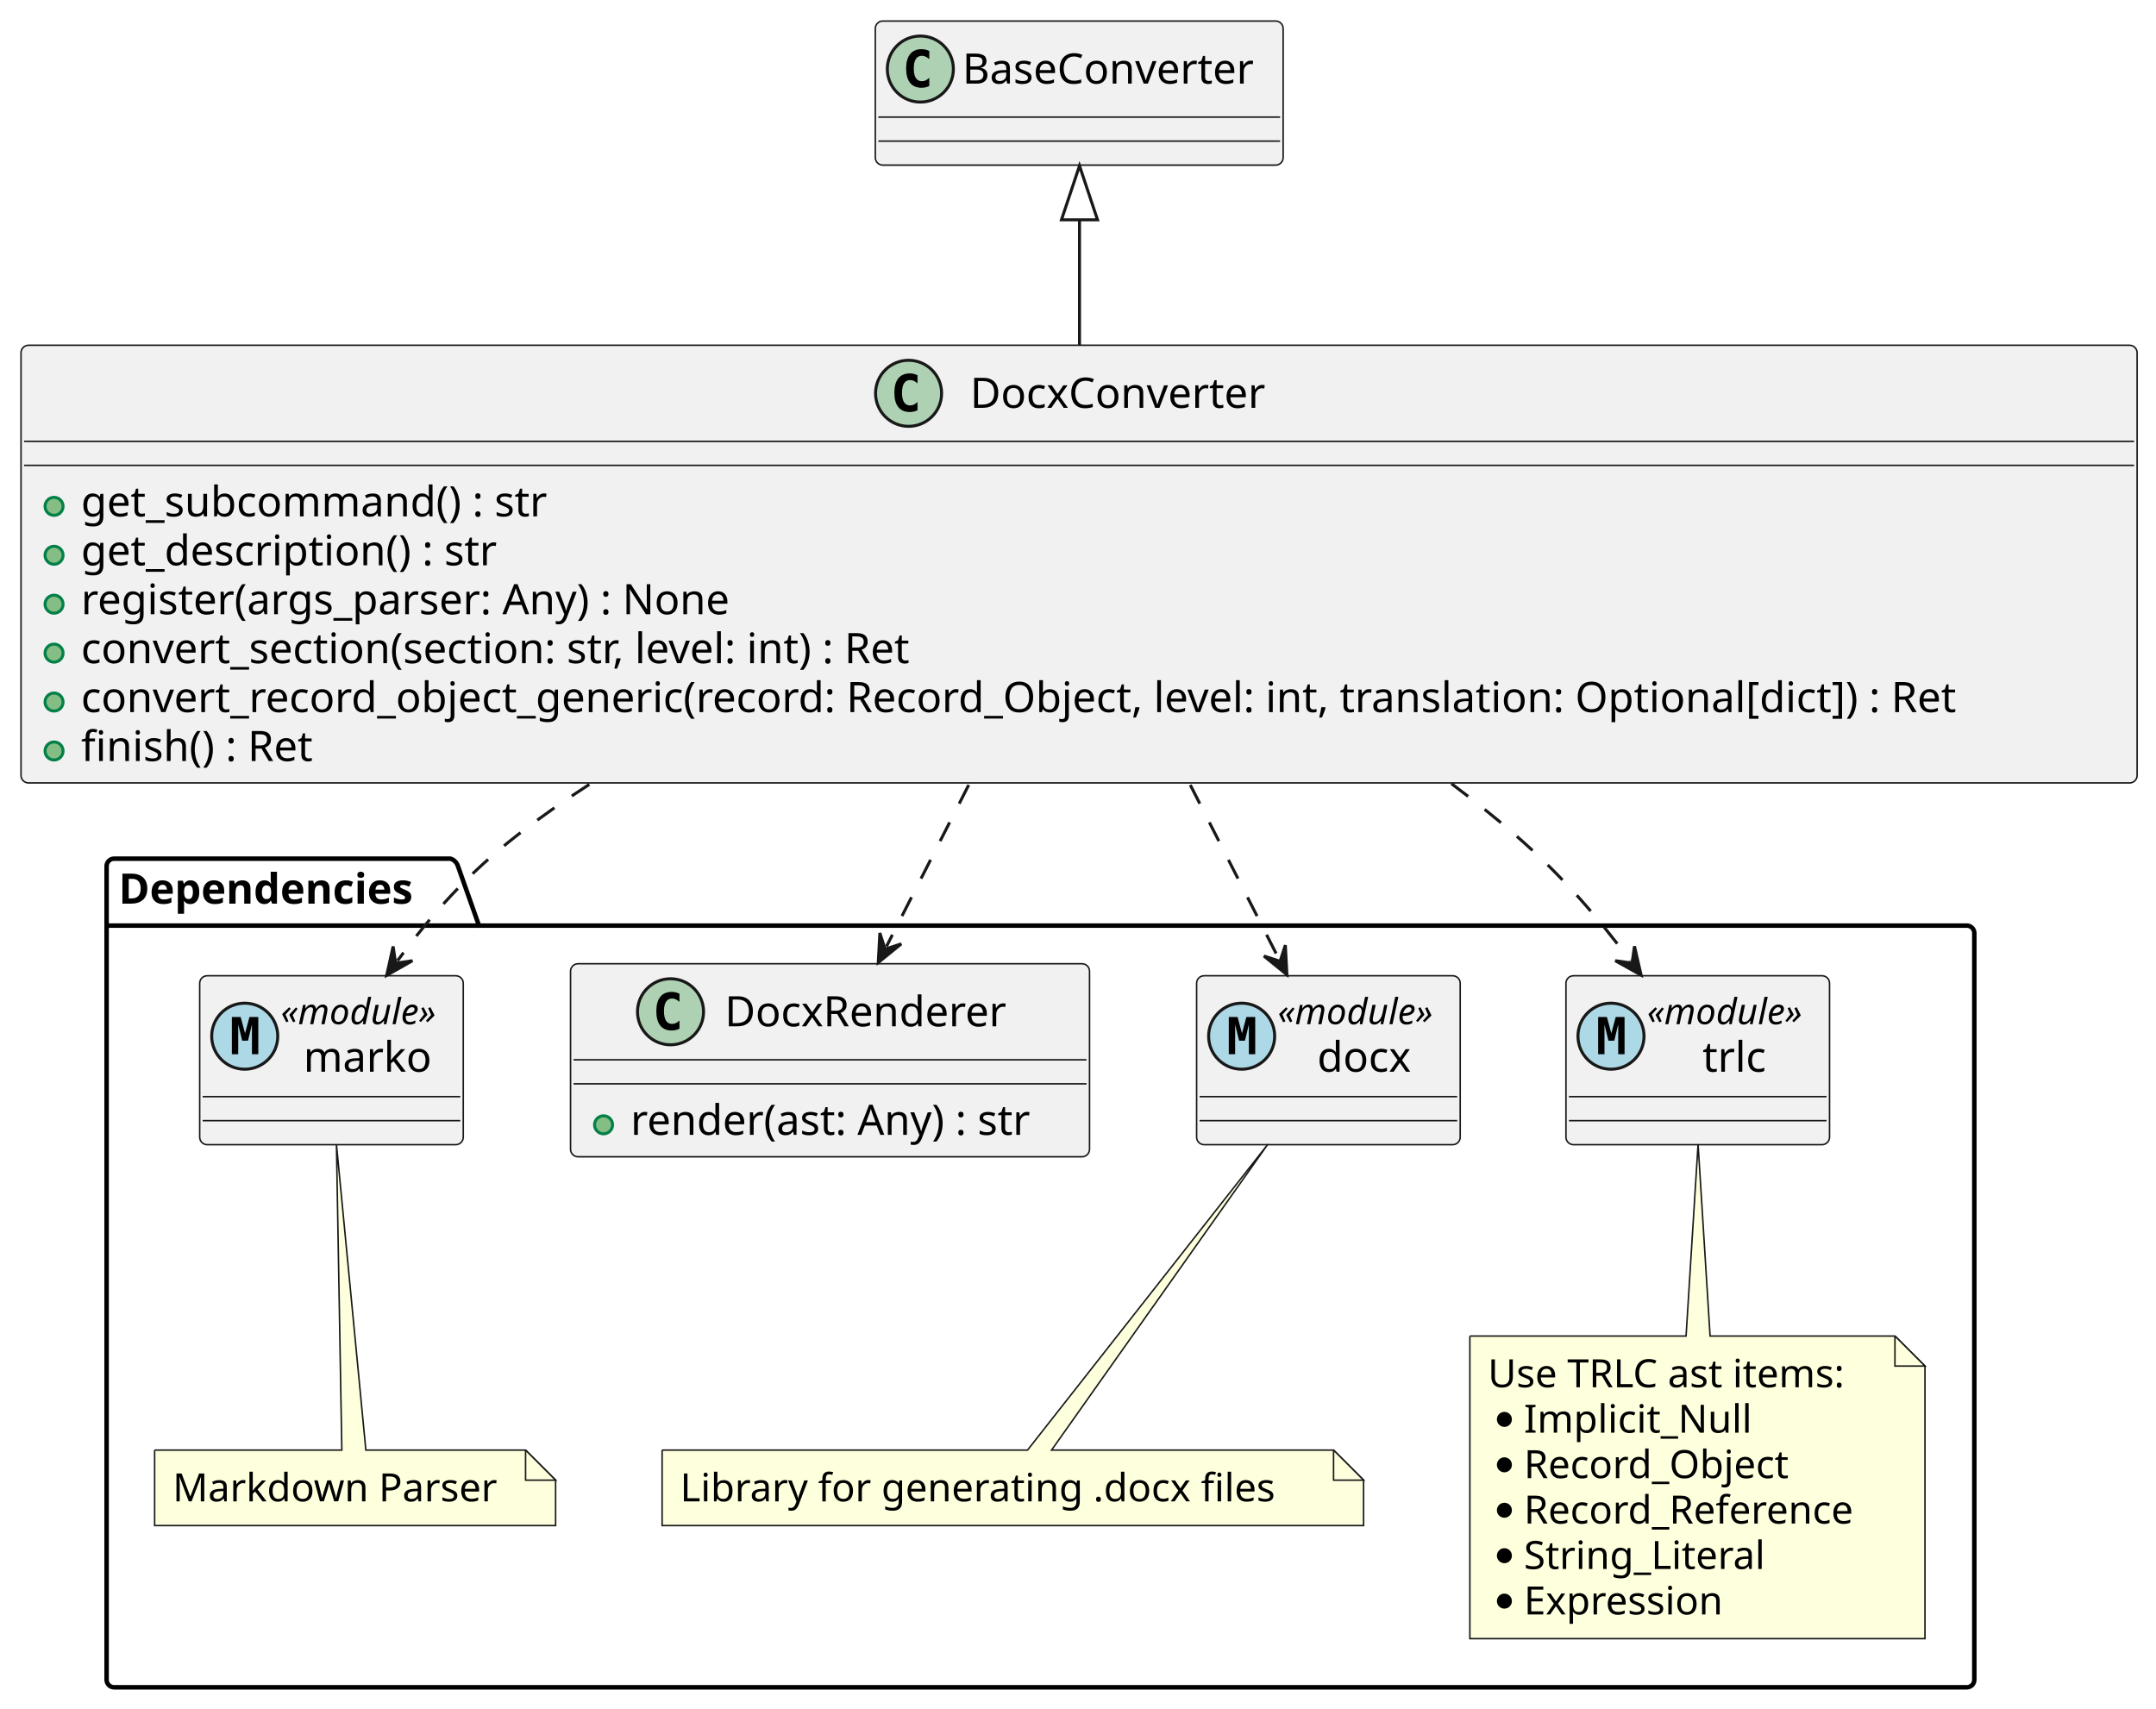
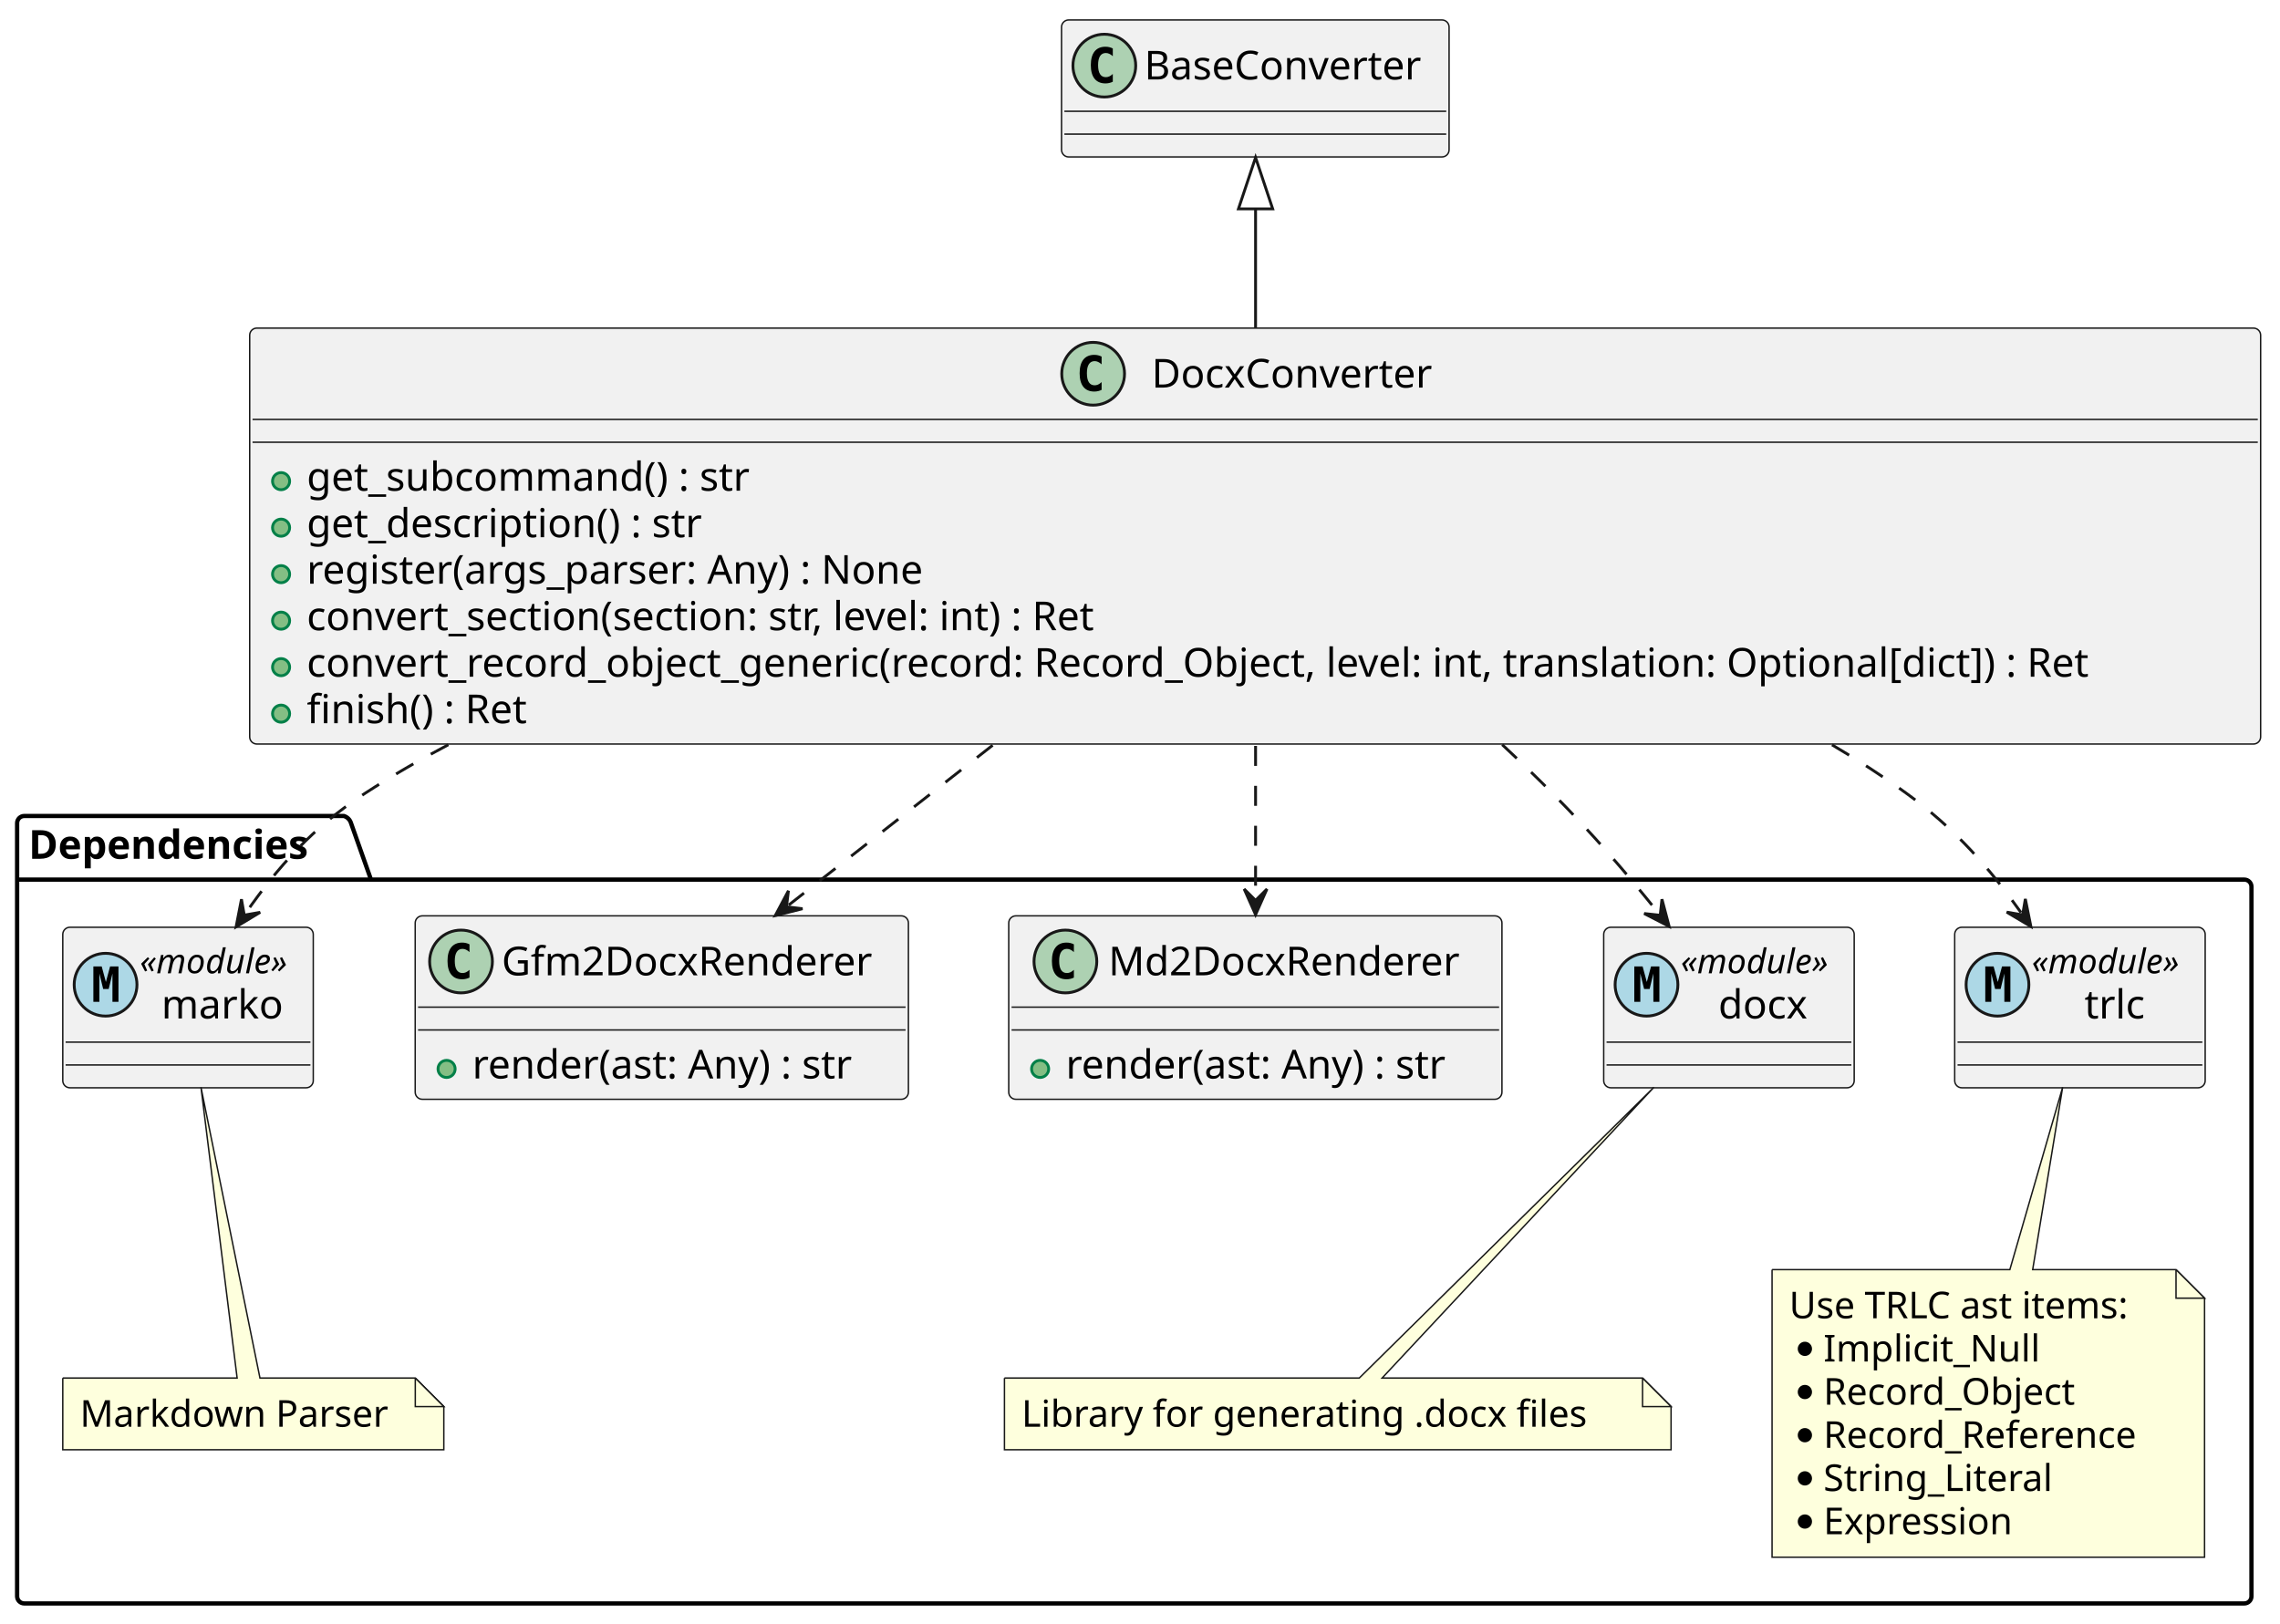
- <svg xmlns="http://www.w3.org/2000/svg" contentStyleType="text/css" data-diagram-type="CLASS" height="569px" preserveAspectRatio="none" style="width:718px;height:569px;background:#FFFFFF;" version="1.1" viewBox="0 0 718 569" width="718px" zoomAndPan="magnify">
+ <svg xmlns="http://www.w3.org/2000/svg" contentStyleType="text/css" data-diagram-type="CLASS" height="569px" preserveAspectRatio="none" style="width:799px;height:569px;background:#FFFFFF;" version="1.1" viewBox="0 0 799 569" width="799px" zoomAndPan="magnify">
  <defs />
  <g>
    <g class="cluster" data-qualified-name="Dependencies" data-source-line="14" id="ent0005">
-       <path d="M38,286 L150.009,286 A3.75,3.75 0 0 1 152.509,288.5 L159.509,308.297 L655,308.297 A2.5,2.5 0 0 1 657.5,310.797 L657.5,559.5 A2.5,2.5 0 0 1 655,562 L38,562 A2.5,2.5 0 0 1 35.5,559.5 L35.5,288.5 A2.5,2.5 0 0 1 38,286" fill="none" style="stroke:#000000;stroke-width:1.5;" />
-       <line style="stroke:#000000;stroke-width:1.5;" x1="35.5" x2="159.509" y1="308.297" y2="308.297" />
-       <text fill="#000000" font-family="sans-serif" font-size="14" font-weight="bold" lengthAdjust="spacing" textLength="111.009" x="39.5" y="300.995">Dependencies</text>
+       <path d="M8.5,286 L120.509,286 A3.75,3.75 0 0 1 123.009,288.5 L130.009,308.297 L786.5,308.297 A2.5,2.5 0 0 1 789,310.797 L789,559.5 A2.5,2.5 0 0 1 786.5,562 L8.5,562 A2.5,2.5 0 0 1 6,559.5 L6,288.5 A2.5,2.5 0 0 1 8.5,286" fill="none" style="stroke:#000000;stroke-width:1.5;" />
+       <line style="stroke:#000000;stroke-width:1.5;" x1="6" x2="130.009" y1="308.297" y2="308.297" />
+       <text fill="#000000" font-family="sans-serif" font-size="14" font-weight="bold" lengthAdjust="spacing" textLength="111.009" x="10" y="300.995">Dependencies</text>
    </g>
    <g class="entity" data-qualified-name="Dependencies.trlc" data-source-line="16" id="ent0006">
-       <rect fill="#F1F1F1" height="56.266" rx="2.5" ry="2.5" style="stroke:#181818;stroke-width:0.5;" width="87.783" x="521.5" y="325" />
-       <ellipse cx="536.5" cy="345.133" fill="#ADD8E6" rx="11" ry="11" style="stroke:#181818;stroke-width:1;" />
-       <path d="M532.219,338.742 L535.141,338.742 L536.609,344.18 L538.078,338.742 L541.016,338.742 L541.016,351.133 L538.906,351.133 L538.906,341.211 L537.594,346.633 L535.656,346.633 L534.328,341.211 L534.328,351.133 L532.219,351.133 L532.219,338.742 Z " fill="#000000" />
-       <text fill="#000000" font-family="sans-serif" font-size="12" font-style="italic" lengthAdjust="spacing" textLength="59.783" x="548.5" y="341.139">«module»</text>
-       <text fill="#000000" font-family="sans-serif" font-size="14" lengthAdjust="spacing" textLength="22.832" x="566.976" y="356.964">trlc</text>
-       <line style="stroke:#181818;stroke-width:0.5;" x1="522.5" x2="608.283" y1="365.266" y2="365.266" />
-       <line style="stroke:#181818;stroke-width:0.5;" x1="522.5" x2="608.283" y1="373.266" y2="373.266" />
+       <rect fill="#F1F1F1" height="56.266" rx="2.5" ry="2.5" style="stroke:#181818;stroke-width:0.5;" width="87.783" x="685" y="325" />
+       <ellipse cx="700" cy="345.133" fill="#ADD8E6" rx="11" ry="11" style="stroke:#181818;stroke-width:1;" />
+       <path d="M695.719,338.742 L698.641,338.742 L700.109,344.18 L701.578,338.742 L704.516,338.742 L704.516,351.133 L702.406,351.133 L702.406,341.211 L701.094,346.633 L699.156,346.633 L697.828,341.211 L697.828,351.133 L695.719,351.133 L695.719,338.742 Z " fill="#000000" />
+       <text fill="#000000" font-family="sans-serif" font-size="12" font-style="italic" lengthAdjust="spacing" textLength="59.783" x="712" y="341.139">«module»</text>
+       <text fill="#000000" font-family="sans-serif" font-size="14" lengthAdjust="spacing" textLength="22.832" x="730.476" y="356.964">trlc</text>
+       <line style="stroke:#181818;stroke-width:0.5;" x1="686" x2="771.783" y1="365.266" y2="365.266" />
+       <line style="stroke:#181818;stroke-width:0.5;" x1="686" x2="771.783" y1="373.266" y2="373.266" />
    </g>
    <g class="entity" data-qualified-name="Dependencies.GMN7" data-source-line="20" id="ent0008">
-       <path d="M489.5,445 L489.5,545.797 A0,0 0 0 0 489.5,545.797 L641.062,545.797 A0,0 0 0 0 641.062,545.797 L641.062,455 L631.062,445 L569.5,445 L565.5,381.09 L561.5,445 L489.5,445 A0,0 0 0 0 489.5,445" fill="#FEFFDD" style="stroke:#181818;stroke-width:0.5;" />
-       <path d="M631.062,445 L631.062,455 L641.062,455 L631.062,445" fill="#FEFFDD" style="stroke:#181818;stroke-width:0.5;" />
-       <text fill="#000000" font-family="sans-serif" font-size="13" lengthAdjust="spacing" textLength="130.336" x="495.5" y="462.067">Use TRLC ast items:</text>
-       <ellipse cx="501" cy="472.766" fill="#000000" rx="2.5" ry="2.5" />
-       <text fill="#000000" font-family="sans-serif" font-size="13" lengthAdjust="spacing" textLength="79.517" x="507.5" y="477.2">Implicit_Null</text>
-       <ellipse cx="501" cy="487.898" fill="#000000" rx="2.5" ry="2.5" />
-       <text fill="#000000" font-family="sans-serif" font-size="13" lengthAdjust="spacing" textLength="94.567" x="507.5" y="492.332">Record_Object</text>
-       <ellipse cx="501" cy="503.031" fill="#000000" rx="2.5" ry="2.5" />
-       <text fill="#000000" font-family="sans-serif" font-size="13" lengthAdjust="spacing" textLength="118.561" x="507.5" y="507.465">Record_Reference</text>
-       <ellipse cx="501" cy="518.164" fill="#000000" rx="2.5" ry="2.5" />
-       <text fill="#000000" font-family="sans-serif" font-size="13" lengthAdjust="spacing" textLength="86.169" x="507.5" y="522.598">String_Literal</text>
-       <ellipse cx="501" cy="533.297" fill="#000000" rx="2.5" ry="2.5" />
-       <text fill="#000000" font-family="sans-serif" font-size="13" lengthAdjust="spacing" textLength="70.853" x="507.5" y="537.731">Expression</text>
+       <path d="M621,445 L621,545.797 A0,0 0 0 0 621,545.797 L772.562,545.797 A0,0 0 0 0 772.562,545.797 L772.562,455 L762.562,445 L712.33,445 L722.83,381.09 L704.33,445 L621,445 A0,0 0 0 0 621,445" fill="#FEFFDD" style="stroke:#181818;stroke-width:0.5;" />
+       <path d="M762.562,445 L762.562,455 L772.562,455 L762.562,445" fill="#FEFFDD" style="stroke:#181818;stroke-width:0.5;" />
+       <text fill="#000000" font-family="sans-serif" font-size="13" lengthAdjust="spacing" textLength="130.336" x="627" y="462.067">Use TRLC ast items:</text>
+       <ellipse cx="632.5" cy="472.766" fill="#000000" rx="2.5" ry="2.5" />
+       <text fill="#000000" font-family="sans-serif" font-size="13" lengthAdjust="spacing" textLength="79.517" x="639" y="477.2">Implicit_Null</text>
+       <ellipse cx="632.5" cy="487.898" fill="#000000" rx="2.5" ry="2.5" />
+       <text fill="#000000" font-family="sans-serif" font-size="13" lengthAdjust="spacing" textLength="94.567" x="639" y="492.332">Record_Object</text>
+       <ellipse cx="632.5" cy="503.031" fill="#000000" rx="2.5" ry="2.5" />
+       <text fill="#000000" font-family="sans-serif" font-size="13" lengthAdjust="spacing" textLength="118.561" x="639" y="507.465">Record_Reference</text>
+       <ellipse cx="632.5" cy="518.164" fill="#000000" rx="2.5" ry="2.5" />
+       <text fill="#000000" font-family="sans-serif" font-size="13" lengthAdjust="spacing" textLength="86.169" x="639" y="522.598">String_Literal</text>
+       <ellipse cx="632.5" cy="533.297" fill="#000000" rx="2.5" ry="2.5" />
+       <text fill="#000000" font-family="sans-serif" font-size="13" lengthAdjust="spacing" textLength="70.853" x="639" y="537.731">Expression</text>
    </g>
    <g class="entity" data-qualified-name="Dependencies.docx" data-source-line="29" id="ent0010">
-       <rect fill="#F1F1F1" height="56.266" rx="2.5" ry="2.5" style="stroke:#181818;stroke-width:0.5;" width="87.783" x="398.5" y="325" />
-       <ellipse cx="413.5" cy="345.133" fill="#ADD8E6" rx="11" ry="11" style="stroke:#181818;stroke-width:1;" />
-       <path d="M409.219,338.742 L412.141,338.742 L413.609,344.18 L415.078,338.742 L418.016,338.742 L418.016,351.133 L415.906,351.133 L415.906,341.211 L414.594,346.633 L412.656,346.633 L411.328,341.211 L411.328,351.133 L409.219,351.133 L409.219,338.742 Z " fill="#000000" />
-       <text fill="#000000" font-family="sans-serif" font-size="12" font-style="italic" lengthAdjust="spacing" textLength="59.783" x="425.5" y="341.139">«module»</text>
-       <text fill="#000000" font-family="sans-serif" font-size="14" lengthAdjust="spacing" textLength="33.435" x="438.674" y="356.964">docx</text>
-       <line style="stroke:#181818;stroke-width:0.5;" x1="399.5" x2="485.283" y1="365.266" y2="365.266" />
-       <line style="stroke:#181818;stroke-width:0.5;" x1="399.5" x2="485.283" y1="373.266" y2="373.266" />
+       <rect fill="#F1F1F1" height="56.266" rx="2.5" ry="2.5" style="stroke:#181818;stroke-width:0.5;" width="87.783" x="562" y="325" />
+       <ellipse cx="577" cy="345.133" fill="#ADD8E6" rx="11" ry="11" style="stroke:#181818;stroke-width:1;" />
+       <path d="M572.719,338.742 L575.641,338.742 L577.109,344.18 L578.578,338.742 L581.516,338.742 L581.516,351.133 L579.406,351.133 L579.406,341.211 L578.094,346.633 L576.156,346.633 L574.828,341.211 L574.828,351.133 L572.719,351.133 L572.719,338.742 Z " fill="#000000" />
+       <text fill="#000000" font-family="sans-serif" font-size="12" font-style="italic" lengthAdjust="spacing" textLength="59.783" x="589" y="341.139">«module»</text>
+       <text fill="#000000" font-family="sans-serif" font-size="14" lengthAdjust="spacing" textLength="33.435" x="602.174" y="356.964">docx</text>
+       <line style="stroke:#181818;stroke-width:0.5;" x1="563" x2="648.783" y1="365.266" y2="365.266" />
+       <line style="stroke:#181818;stroke-width:0.5;" x1="563" x2="648.783" y1="373.266" y2="373.266" />
    </g>
    <g class="entity" data-qualified-name="Dependencies.GMN11" data-source-line="32" id="ent0012">
-       <path d="M220.5,483 L220.5,508.133 A0,0 0 0 0 220.5,508.133 L454.108,508.133 A0,0 0 0 0 454.108,508.133 L454.108,493 L444.108,483 L350.19,483 L422.25,381.09 L342.19,483 L220.5,483 A0,0 0 0 0 220.5,483" fill="#FEFFDD" style="stroke:#181818;stroke-width:0.5;" />
-       <path d="M444.108,483 L444.108,493 L454.108,493 L444.108,483" fill="#FEFFDD" style="stroke:#181818;stroke-width:0.5;" />
-       <text fill="#000000" font-family="sans-serif" font-size="13" lengthAdjust="spacing" textLength="212.608" x="226.5" y="500.067">Library for generating .docx files</text>
+       <path d="M352,483 L352,508.133 A0,0 0 0 0 352,508.133 L585.608,508.133 A0,0 0 0 0 585.608,508.133 L585.608,493 L575.608,483 L484.34,483 L579.59,381.09 L476.34,483 L352,483 A0,0 0 0 0 352,483" fill="#FEFFDD" style="stroke:#181818;stroke-width:0.5;" />
+       <path d="M575.608,483 L575.608,493 L585.608,493 L575.608,483" fill="#FEFFDD" style="stroke:#181818;stroke-width:0.5;" />
+       <text fill="#000000" font-family="sans-serif" font-size="13" lengthAdjust="spacing" textLength="212.608" x="358" y="500.067">Library for generating .docx files</text>
    </g>
-     <g class="entity" data-qualified-name="Dependencies.DocxRenderer" data-source-line="35" id="ent0014">
-       <rect fill="#F1F1F1" height="64.297" rx="2.5" ry="2.5" style="stroke:#181818;stroke-width:0.5;" width="172.843" x="190" y="321" />
-       <ellipse cx="223.304" cy="337" fill="#ADD1B2" rx="11" ry="11" style="stroke:#181818;stroke-width:1;" />
-       <path d="M226.273,342.641 Q225.695,342.938 225.054,343.078 Q224.413,343.234 223.71,343.234 Q221.21,343.234 219.882,341.594 Q218.57,339.938 218.57,336.812 Q218.57,333.688 219.882,332.031 Q221.21,330.375 223.71,330.375 Q224.413,330.375 225.054,330.531 Q225.71,330.688 226.273,330.984 L226.273,333.703 Q225.648,333.125 225.054,332.859 Q224.46,332.578 223.835,332.578 Q222.492,332.578 221.804,333.656 Q221.117,334.719 221.117,336.812 Q221.117,338.906 221.804,339.984 Q222.492,341.047 223.835,341.047 Q224.46,341.047 225.054,340.781 Q225.648,340.5 226.273,339.922 L226.273,342.641 Z " fill="#000000" />
-       <text fill="#000000" font-family="sans-serif" font-size="14" lengthAdjust="spacing" textLength="100.167" x="241.372" y="341.847">DocxRenderer</text>
-       <line style="stroke:#181818;stroke-width:0.5;" x1="191" x2="361.843" y1="353" y2="353" />
-       <line style="stroke:#181818;stroke-width:0.5;" x1="191" x2="361.843" y1="361" y2="361" />
+     <g class="entity" data-qualified-name="Dependencies.Md2DocxRenderer" data-source-line="35" id="ent0014">
+       <rect fill="#F1F1F1" height="64.297" rx="2.5" ry="2.5" style="stroke:#181818;stroke-width:0.5;" width="172.843" x="353.5" y="321" />
+       <ellipse cx="373.361" cy="337" fill="#ADD1B2" rx="11" ry="11" style="stroke:#181818;stroke-width:1;" />
+       <path d="M376.33,342.641 Q375.752,342.938 375.111,343.078 Q374.471,343.234 373.767,343.234 Q371.267,343.234 369.939,341.594 Q368.627,339.938 368.627,336.812 Q368.627,333.688 369.939,332.031 Q371.267,330.375 373.767,330.375 Q374.471,330.375 375.111,330.531 Q375.767,330.688 376.33,330.984 L376.33,333.703 Q375.705,333.125 375.111,332.859 Q374.517,332.578 373.892,332.578 Q372.549,332.578 371.861,333.656 Q371.174,334.719 371.174,336.812 Q371.174,338.906 371.861,339.984 Q372.549,341.047 373.892,341.047 Q374.517,341.047 375.111,340.781 Q375.705,340.5 376.33,339.922 L376.33,342.641 Z " fill="#000000" />
+       <text fill="#000000" font-family="sans-serif" font-size="14" lengthAdjust="spacing" textLength="130.04" x="388.442" y="341.847">Md2DocxRenderer</text>
+       <line style="stroke:#181818;stroke-width:0.5;" x1="354.5" x2="525.343" y1="353" y2="353" />
+       <line style="stroke:#181818;stroke-width:0.5;" x1="354.5" x2="525.343" y1="361" y2="361" />
      <g data-visibility-modifier="PUBLIC_METHOD">
-         <ellipse cx="201" cy="374.648" fill="#84BE84" rx="3" ry="3" style="stroke:#038048;stroke-width:1;" />
+         <ellipse cx="364.5" cy="374.648" fill="#84BE84" rx="3" ry="3" style="stroke:#038048;stroke-width:1;" />
      </g>
-       <text fill="#000000" font-family="sans-serif" font-size="14" lengthAdjust="spacing" textLength="146.843" x="210" y="377.995">render(ast: Any) : str</text>
+       <text fill="#000000" font-family="sans-serif" font-size="14" lengthAdjust="spacing" textLength="146.843" x="373.5" y="377.995">render(ast: Any) : str</text>
    </g>
-     <g class="entity" data-qualified-name="Dependencies.marko" data-source-line="39" id="ent0015">
-       <rect fill="#F1F1F1" height="56.266" rx="2.5" ry="2.5" style="stroke:#181818;stroke-width:0.5;" width="87.783" x="66.5" y="325" />
-       <ellipse cx="81.5" cy="345.133" fill="#ADD8E6" rx="11" ry="11" style="stroke:#181818;stroke-width:1;" />
-       <path d="M77.219,338.742 L80.141,338.742 L81.609,344.18 L83.078,338.742 L86.016,338.742 L86.016,351.133 L83.906,351.133 L83.906,341.211 L82.594,346.633 L80.656,346.633 L79.328,341.211 L79.328,351.133 L77.219,351.133 L77.219,338.742 Z " fill="#000000" />
-       <text fill="#000000" font-family="sans-serif" font-size="12" font-style="italic" lengthAdjust="spacing" textLength="59.783" x="93.5" y="341.139">«module»</text>
-       <text fill="#000000" font-family="sans-serif" font-size="14" lengthAdjust="spacing" textLength="44.645" x="101.069" y="356.964">marko</text>
-       <line style="stroke:#181818;stroke-width:0.5;" x1="67.5" x2="153.283" y1="365.266" y2="365.266" />
-       <line style="stroke:#181818;stroke-width:0.5;" x1="67.5" x2="153.283" y1="373.266" y2="373.266" />
+     <g class="entity" data-qualified-name="Dependencies.Gfm2DocxRenderer" data-source-line="39" id="ent0015">
+       <rect fill="#F1F1F1" height="64.297" rx="2.5" ry="2.5" style="stroke:#181818;stroke-width:0.5;" width="172.843" x="145.5" y="321" />
+       <ellipse cx="161.559" cy="337" fill="#ADD1B2" rx="11" ry="11" style="stroke:#181818;stroke-width:1;" />
+       <path d="M164.528,342.641 Q163.95,342.938 163.309,343.078 Q162.668,343.234 161.965,343.234 Q159.465,343.234 158.137,341.594 Q156.825,339.938 156.825,336.812 Q156.825,333.688 158.137,332.031 Q159.465,330.375 161.965,330.375 Q162.668,330.375 163.309,330.531 Q163.965,330.688 164.528,330.984 L164.528,333.703 Q163.903,333.125 163.309,332.859 Q162.715,332.578 162.09,332.578 Q160.747,332.578 160.059,333.656 Q159.372,334.719 159.372,336.812 Q159.372,338.906 160.059,339.984 Q160.747,341.047 162.09,341.047 Q162.715,341.047 163.309,340.781 Q163.903,340.5 164.528,339.922 L164.528,342.641 Z " fill="#000000" />
+       <text fill="#000000" font-family="sans-serif" font-size="14" lengthAdjust="spacing" textLength="138.489" x="175.794" y="341.847">Gfm2DocxRenderer</text>
+       <line style="stroke:#181818;stroke-width:0.5;" x1="146.5" x2="317.343" y1="353" y2="353" />
+       <line style="stroke:#181818;stroke-width:0.5;" x1="146.5" x2="317.343" y1="361" y2="361" />
+       <g data-visibility-modifier="PUBLIC_METHOD">
+         <ellipse cx="156.5" cy="374.648" fill="#84BE84" rx="3" ry="3" style="stroke:#038048;stroke-width:1;" />
+       </g>
+       <text fill="#000000" font-family="sans-serif" font-size="14" lengthAdjust="spacing" textLength="146.843" x="165.5" y="377.995">render(ast: Any) : str</text>
    </g>
-     <g class="entity" data-qualified-name="Dependencies.GMN16" data-source-line="42" id="ent0017">
-       <path d="M51.5,483 L51.5,508.133 A0,0 0 0 0 51.5,508.133 L185.031,508.133 A0,0 0 0 0 185.031,508.133 L185.031,493 L175.031,483 L121.84,483 L112.04,381.09 L113.84,483 L51.5,483 A0,0 0 0 0 51.5,483" fill="#FEFFDD" style="stroke:#181818;stroke-width:0.5;" />
-       <path d="M175.031,483 L175.031,493 L185.031,493 L175.031,483" fill="#FEFFDD" style="stroke:#181818;stroke-width:0.5;" />
-       <text fill="#000000" font-family="sans-serif" font-size="13" lengthAdjust="spacing" textLength="112.531" x="57.5" y="500.067">Markdown Parser</text>
+     <g class="entity" data-qualified-name="Dependencies.marko" data-source-line="43" id="ent0016">
+       <rect fill="#F1F1F1" height="56.266" rx="2.5" ry="2.5" style="stroke:#181818;stroke-width:0.5;" width="87.783" x="22" y="325" />
+       <ellipse cx="37" cy="345.133" fill="#ADD8E6" rx="11" ry="11" style="stroke:#181818;stroke-width:1;" />
+       <path d="M32.719,338.742 L35.641,338.742 L37.109,344.18 L38.578,338.742 L41.516,338.742 L41.516,351.133 L39.406,351.133 L39.406,341.211 L38.094,346.633 L36.156,346.633 L34.828,341.211 L34.828,351.133 L32.719,351.133 L32.719,338.742 Z " fill="#000000" />
+       <text fill="#000000" font-family="sans-serif" font-size="12" font-style="italic" lengthAdjust="spacing" textLength="59.783" x="49" y="341.139">«module»</text>
+       <text fill="#000000" font-family="sans-serif" font-size="14" lengthAdjust="spacing" textLength="44.645" x="56.569" y="356.964">marko</text>
+       <line style="stroke:#181818;stroke-width:0.5;" x1="23" x2="108.783" y1="365.266" y2="365.266" />
+       <line style="stroke:#181818;stroke-width:0.5;" x1="23" x2="108.783" y1="373.266" y2="373.266" />
+     </g>
+     <g class="entity" data-qualified-name="Dependencies.GMN17" data-source-line="46" id="ent0018">
+       <path d="M22,483 L22,508.133 A0,0 0 0 0 22,508.133 L155.531,508.133 A0,0 0 0 0 155.531,508.133 L155.531,493 L145.531,483 L91.1,483 L70.43,381.09 L83.1,483 L22,483 A0,0 0 0 0 22,483" fill="#FEFFDD" style="stroke:#181818;stroke-width:0.5;" />
+       <path d="M145.531,483 L145.531,493 L155.531,493 L145.531,483" fill="#FEFFDD" style="stroke:#181818;stroke-width:0.5;" />
+       <text fill="#000000" font-family="sans-serif" font-size="13" lengthAdjust="spacing" textLength="112.531" x="28" y="500.067">Markdown Parser</text>
    </g>
    <g class="entity" data-qualified-name="BaseConverter" data-source-line="2" id="ent0002">
-       <rect fill="#F1F1F1" height="48" rx="2.5" ry="2.5" style="stroke:#181818;stroke-width:0.5;" width="135.817" x="291.5" y="7" />
-       <ellipse cx="306.5" cy="23" fill="#ADD1B2" rx="11" ry="11" style="stroke:#181818;stroke-width:1;" />
-       <path d="M309.469,28.641 Q308.891,28.938 308.25,29.078 Q307.609,29.234 306.906,29.234 Q304.406,29.234 303.078,27.594 Q301.766,25.938 301.766,22.812 Q301.766,19.688 303.078,18.031 Q304.406,16.375 306.906,16.375 Q307.609,16.375 308.25,16.531 Q308.906,16.688 309.469,16.984 L309.469,19.703 Q308.844,19.125 308.25,18.859 Q307.656,18.578 307.031,18.578 Q305.688,18.578 305,19.656 Q304.312,20.719 304.312,22.812 Q304.312,24.906 305,25.984 Q305.688,27.047 307.031,27.047 Q307.656,27.047 308.25,26.781 Q308.844,26.5 309.469,25.922 L309.469,28.641 Z " fill="#000000" />
-       <text fill="#000000" font-family="sans-serif" font-size="14" lengthAdjust="spacing" textLength="103.817" x="320.5" y="27.847">BaseConverter</text>
-       <line style="stroke:#181818;stroke-width:0.5;" x1="292.5" x2="426.317" y1="39" y2="39" />
-       <line style="stroke:#181818;stroke-width:0.5;" x1="292.5" x2="426.317" y1="47" y2="47" />
+       <rect fill="#F1F1F1" height="48" rx="2.5" ry="2.5" style="stroke:#181818;stroke-width:0.5;" width="135.817" x="372" y="7" />
+       <ellipse cx="387" cy="23" fill="#ADD1B2" rx="11" ry="11" style="stroke:#181818;stroke-width:1;" />
+       <path d="M389.969,28.641 Q389.391,28.938 388.75,29.078 Q388.109,29.234 387.406,29.234 Q384.906,29.234 383.578,27.594 Q382.266,25.938 382.266,22.812 Q382.266,19.688 383.578,18.031 Q384.906,16.375 387.406,16.375 Q388.109,16.375 388.75,16.531 Q389.406,16.688 389.969,16.984 L389.969,19.703 Q389.344,19.125 388.75,18.859 Q388.156,18.578 387.531,18.578 Q386.188,18.578 385.5,19.656 Q384.812,20.719 384.812,22.812 Q384.812,24.906 385.5,25.984 Q386.188,27.047 387.531,27.047 Q388.156,27.047 388.75,26.781 Q389.344,26.5 389.969,25.922 L389.969,28.641 Z " fill="#000000" />
+       <text fill="#000000" font-family="sans-serif" font-size="14" lengthAdjust="spacing" textLength="103.817" x="401" y="27.847">BaseConverter</text>
+       <line style="stroke:#181818;stroke-width:0.5;" x1="373" x2="506.817" y1="39" y2="39" />
+       <line style="stroke:#181818;stroke-width:0.5;" x1="373" x2="506.817" y1="47" y2="47" />
    </g>
    <g class="entity" data-qualified-name="DocxConverter" data-source-line="5" id="ent0003">
-       <rect fill="#F1F1F1" height="145.781" rx="2.5" ry="2.5" style="stroke:#181818;stroke-width:0.5;" width="704.713" x="7" y="115" />
-       <ellipse cx="302.579" cy="131" fill="#ADD1B2" rx="11" ry="11" style="stroke:#181818;stroke-width:1;" />
-       <path d="M305.548,136.641 Q304.97,136.938 304.329,137.078 Q303.688,137.234 302.985,137.234 Q300.485,137.234 299.157,135.594 Q297.845,133.938 297.845,130.812 Q297.845,127.688 299.157,126.031 Q300.485,124.375 302.985,124.375 Q303.688,124.375 304.329,124.531 Q304.985,124.688 305.548,124.984 L305.548,127.703 Q304.923,127.125 304.329,126.859 Q303.735,126.578 303.11,126.578 Q301.767,126.578 301.079,127.656 Q300.392,128.719 300.392,130.812 Q300.392,132.906 301.079,133.984 Q301.767,135.047 303.11,135.047 Q303.735,135.047 304.329,134.781 Q304.923,134.5 305.548,133.922 L305.548,136.641 Z " fill="#000000" />
-       <text fill="#000000" font-family="sans-serif" font-size="14" lengthAdjust="spacing" textLength="105.055" x="323.079" y="135.847">DocxConverter</text>
-       <line style="stroke:#181818;stroke-width:0.5;" x1="8" x2="710.713" y1="147" y2="147" />
-       <line style="stroke:#181818;stroke-width:0.5;" x1="8" x2="710.713" y1="155" y2="155" />
+       <rect fill="#F1F1F1" height="145.781" rx="2.5" ry="2.5" style="stroke:#181818;stroke-width:0.5;" width="704.713" x="87.5" y="115" />
+       <ellipse cx="383.079" cy="131" fill="#ADD1B2" rx="11" ry="11" style="stroke:#181818;stroke-width:1;" />
+       <path d="M386.048,136.641 Q385.47,136.938 384.829,137.078 Q384.188,137.234 383.485,137.234 Q380.985,137.234 379.657,135.594 Q378.345,133.938 378.345,130.812 Q378.345,127.688 379.657,126.031 Q380.985,124.375 383.485,124.375 Q384.188,124.375 384.829,124.531 Q385.485,124.688 386.048,124.984 L386.048,127.703 Q385.423,127.125 384.829,126.859 Q384.235,126.578 383.61,126.578 Q382.267,126.578 381.579,127.656 Q380.892,128.719 380.892,130.812 Q380.892,132.906 381.579,133.984 Q382.267,135.047 383.61,135.047 Q384.235,135.047 384.829,134.781 Q385.423,134.5 386.048,133.922 L386.048,136.641 Z " fill="#000000" />
+       <text fill="#000000" font-family="sans-serif" font-size="14" lengthAdjust="spacing" textLength="105.055" x="403.579" y="135.847">DocxConverter</text>
+       <line style="stroke:#181818;stroke-width:0.5;" x1="88.5" x2="791.213" y1="147" y2="147" />
+       <line style="stroke:#181818;stroke-width:0.5;" x1="88.5" x2="791.213" y1="155" y2="155" />
      <g data-visibility-modifier="PUBLIC_METHOD">
-         <ellipse cx="18" cy="168.648" fill="#84BE84" rx="3" ry="3" style="stroke:#038048;stroke-width:1;" />
+         <ellipse cx="98.5" cy="168.648" fill="#84BE84" rx="3" ry="3" style="stroke:#038048;stroke-width:1;" />
      </g>
-       <text fill="#000000" font-family="sans-serif" font-size="14" lengthAdjust="spacing" textLength="168" x="27" y="171.995">get_subcommand() : str</text>
+       <text fill="#000000" font-family="sans-serif" font-size="14" lengthAdjust="spacing" textLength="168" x="107.5" y="171.995">get_subcommand() : str</text>
      <g data-visibility-modifier="PUBLIC_METHOD">
-         <ellipse cx="18" cy="184.945" fill="#84BE84" rx="3" ry="3" style="stroke:#038048;stroke-width:1;" />
+         <ellipse cx="98.5" cy="184.945" fill="#84BE84" rx="3" ry="3" style="stroke:#038048;stroke-width:1;" />
      </g>
-       <text fill="#000000" font-family="sans-serif" font-size="14" lengthAdjust="spacing" textLength="150.91" x="27" y="188.292">get_description() : str</text>
+       <text fill="#000000" font-family="sans-serif" font-size="14" lengthAdjust="spacing" textLength="150.91" x="107.5" y="188.292">get_description() : str</text>
      <g data-visibility-modifier="PUBLIC_METHOD">
-         <ellipse cx="18" cy="201.242" fill="#84BE84" rx="3" ry="3" style="stroke:#038048;stroke-width:1;" />
+         <ellipse cx="98.5" cy="201.242" fill="#84BE84" rx="3" ry="3" style="stroke:#038048;stroke-width:1;" />
      </g>
-       <text fill="#000000" font-family="sans-serif" font-size="14" lengthAdjust="spacing" textLength="233.666" x="27" y="204.589">register(args_parser: Any) : None</text>
+       <text fill="#000000" font-family="sans-serif" font-size="14" lengthAdjust="spacing" textLength="233.666" x="107.5" y="204.589">register(args_parser: Any) : None</text>
      <g data-visibility-modifier="PUBLIC_METHOD">
-         <ellipse cx="18" cy="217.539" fill="#84BE84" rx="3" ry="3" style="stroke:#038048;stroke-width:1;" />
+         <ellipse cx="98.5" cy="217.539" fill="#84BE84" rx="3" ry="3" style="stroke:#038048;stroke-width:1;" />
      </g>
-       <text fill="#000000" font-family="sans-serif" font-size="14" lengthAdjust="spacing" textLength="306.81" x="27" y="220.886">convert_section(section: str, level: int) : Ret</text>
+       <text fill="#000000" font-family="sans-serif" font-size="14" lengthAdjust="spacing" textLength="306.81" x="107.5" y="220.886">convert_section(section: str, level: int) : Ret</text>
      <g data-visibility-modifier="PUBLIC_METHOD">
-         <ellipse cx="18" cy="233.836" fill="#84BE84" rx="3" ry="3" style="stroke:#038048;stroke-width:1;" />
+         <ellipse cx="98.5" cy="233.836" fill="#84BE84" rx="3" ry="3" style="stroke:#038048;stroke-width:1;" />
      </g>
-       <text fill="#000000" font-family="sans-serif" font-size="14" lengthAdjust="spacing" textLength="678.713" x="27" y="237.183">convert_record_object_generic(record: Record_Object, level: int, translation: Optional[dict]) : Ret</text>
+       <text fill="#000000" font-family="sans-serif" font-size="14" lengthAdjust="spacing" textLength="678.713" x="107.5" y="237.183">convert_record_object_generic(record: Record_Object, level: int, translation: Optional[dict]) : Ret</text>
      <g data-visibility-modifier="PUBLIC_METHOD">
-         <ellipse cx="18" cy="250.133" fill="#84BE84" rx="3" ry="3" style="stroke:#038048;stroke-width:1;" />
+         <ellipse cx="98.5" cy="250.133" fill="#84BE84" rx="3" ry="3" style="stroke:#038048;stroke-width:1;" />
      </g>
-       <text fill="#000000" font-family="sans-serif" font-size="14" lengthAdjust="spacing" textLength="86.119" x="27" y="253.48">finish() : Ret</text>
+       <text fill="#000000" font-family="sans-serif" font-size="14" lengthAdjust="spacing" textLength="86.119" x="107.5" y="253.48">finish() : Ret</text>
    </g>
    <g class="link" data-entity-1="ent0002" data-entity-2="ent0003" data-link-type="extension" data-source-line="6" id="lnk4">
-       <path d="M359.5,73.21 C359.5,89.17 359.5,93.3 359.5,114.88" fill="none" id="BaseConverter-backto-DocxConverter" style="stroke:#181818;stroke-width:1;" />
-       <polygon fill="none" points="359.5,55.21,353.5,73.21,365.5,73.21,359.5,55.21" style="stroke:#181818;stroke-width:1;" />
+       <path d="M440,73.21 C440,89.17 440,93.3 440,114.88" fill="none" id="BaseConverter-backto-DocxConverter" style="stroke:#181818;stroke-width:1;" />
+       <polygon fill="none" points="440,55.21,434,73.21,446,73.21,440,55.21" style="stroke:#181818;stroke-width:1;" />
    </g>
-     <g class="link" data-entity-1="ent0003" data-entity-2="ent0006" data-link-type="dependency" data-source-line="46" id="lnk19">
-       <path codeLine="46" d="M483.36,261.02 C490.7,266.51 497.81,272.18 504.5,278 C520.33,291.77 531.744,305.114 542.924,319.984" fill="none" id="DocxConverter-to-trlc" style="stroke:#181818;stroke-width:1;stroke-dasharray:7,7;" />
-       <polygon fill="#181818" points="546.53,324.78,544.319,315.183,543.525,320.784,537.924,319.99,546.53,324.78" style="stroke:#181818;stroke-width:1;" />
+     <g class="link" data-entity-1="ent0003" data-entity-2="ent0006" data-link-type="dependency" data-source-line="50" id="lnk20">
+       <path codeLine="50" d="M642.01,261.06 C651.03,266.38 659.74,272.02 668,278 C685.4,290.6 697.279,304.396 708.229,319.836" fill="none" id="DocxConverter-to-trlc" style="stroke:#181818;stroke-width:1;stroke-dasharray:7,7;" />
+       <polygon fill="#181818" points="711.7,324.73,709.756,315.075,708.808,320.651,703.231,319.703,711.7,324.73" style="stroke:#181818;stroke-width:1;" />
    </g>
-     <g class="link" data-entity-1="ent0003" data-entity-2="ent0010" data-link-type="dependency" data-source-line="47" id="lnk20">
-       <path codeLine="47" d="M396.39,261.44 C407.82,283.89 416.996,301.924 425.846,319.294" fill="none" id="DocxConverter-to-docx" style="stroke:#181818;stroke-width:1;stroke-dasharray:7,7;" />
-       <polygon fill="#181818" points="428.57,324.64,428.048,314.805,426.3,320.185,420.92,318.437,428.57,324.64" style="stroke:#181818;stroke-width:1;" />
+     <g class="link" data-entity-1="ent0003" data-entity-2="ent0010" data-link-type="dependency" data-source-line="51" id="lnk21">
+       <path codeLine="51" d="M526.43,261 C532.48,266.64 538.4,272.34 544,278 C558.5,292.65 569.624,305.631 581.174,320.021" fill="none" id="DocxConverter-to-docx" style="stroke:#181818;stroke-width:1;stroke-dasharray:7,7;" />
+       <polygon fill="#181818" points="584.93,324.7,582.416,315.177,581.8,320.801,576.177,320.185,584.93,324.7" style="stroke:#181818;stroke-width:1;" />
    </g>
-     <g class="link" data-entity-1="ent0003" data-entity-2="ent0014" data-link-type="dependency" data-source-line="48" id="lnk21">
-       <path codeLine="48" d="M322.61,261.44 C312.05,282.19 303.804,298.384 295.214,315.244" fill="none" id="DocxConverter-to-DocxRenderer" style="stroke:#181818;stroke-width:1;stroke-dasharray:7,7;" />
-       <polygon fill="#181818" points="292.49,320.59,300.14,314.387,294.76,316.135,293.012,310.755,292.49,320.59" style="stroke:#181818;stroke-width:1;" />
+     <g class="link" data-entity-1="ent0003" data-entity-2="ent0014" data-link-type="dependency" data-source-line="52" id="lnk22">
+       <path codeLine="52" d="M440,261.44 C440,282.19 440,297.73 440,314.59" fill="none" id="DocxConverter-to-Md2DocxRenderer" style="stroke:#181818;stroke-width:1;stroke-dasharray:7,7;" />
+       <polygon fill="#181818" points="440,320.59,444,311.59,440,315.59,436,311.59,440,320.59" style="stroke:#181818;stroke-width:1;" />
    </g>
-     <g class="link" data-entity-1="ent0003" data-entity-2="ent0015" data-link-type="dependency" data-source-line="49" id="lnk22">
-       <path codeLine="49" d="M196.26,261.27 C188.01,266.59 180.03,272.17 172.5,278 C155.54,291.13 143.608,304.807 132.349,320.026" fill="none" id="DocxConverter-to-marko" style="stroke:#181818;stroke-width:1;stroke-dasharray:7,7;" />
-       <polygon fill="#181818" points="128.78,324.85,137.348,319.994,131.754,320.83,130.917,315.236,128.78,324.85" style="stroke:#181818;stroke-width:1;" />
+     <g class="link" data-entity-1="ent0003" data-entity-2="ent0015" data-link-type="dependency" data-source-line="53" id="lnk23">
+       <path codeLine="53" d="M347.86,261.21 C321.13,282.15 298.062,300.228 276.402,317.208" fill="none" id="DocxConverter-to-Gfm2DocxRenderer" style="stroke:#181818;stroke-width:1;stroke-dasharray:7,7;" />
+       <polygon fill="#181818" points="271.68,320.91,281.231,318.505,275.615,317.825,276.295,312.209,271.68,320.91" style="stroke:#181818;stroke-width:1;" />
+     </g>
+     <g class="link" data-entity-1="ent0003" data-entity-2="ent0016" data-link-type="dependency" data-source-line="54" id="lnk24">
+       <path codeLine="54" d="M157.13,261.02 C147.08,266.29 137.33,271.94 128,278 C109.58,289.95 97.217,304.132 86.177,319.932" fill="none" id="DocxConverter-to-marko" style="stroke:#181818;stroke-width:1;stroke-dasharray:7,7;" />
+       <polygon fill="#181818" points="82.74,324.85,91.174,319.764,85.604,320.751,84.616,315.182,82.74,324.85" style="stroke:#181818;stroke-width:1;" />
    </g>
  </g>
</svg>
